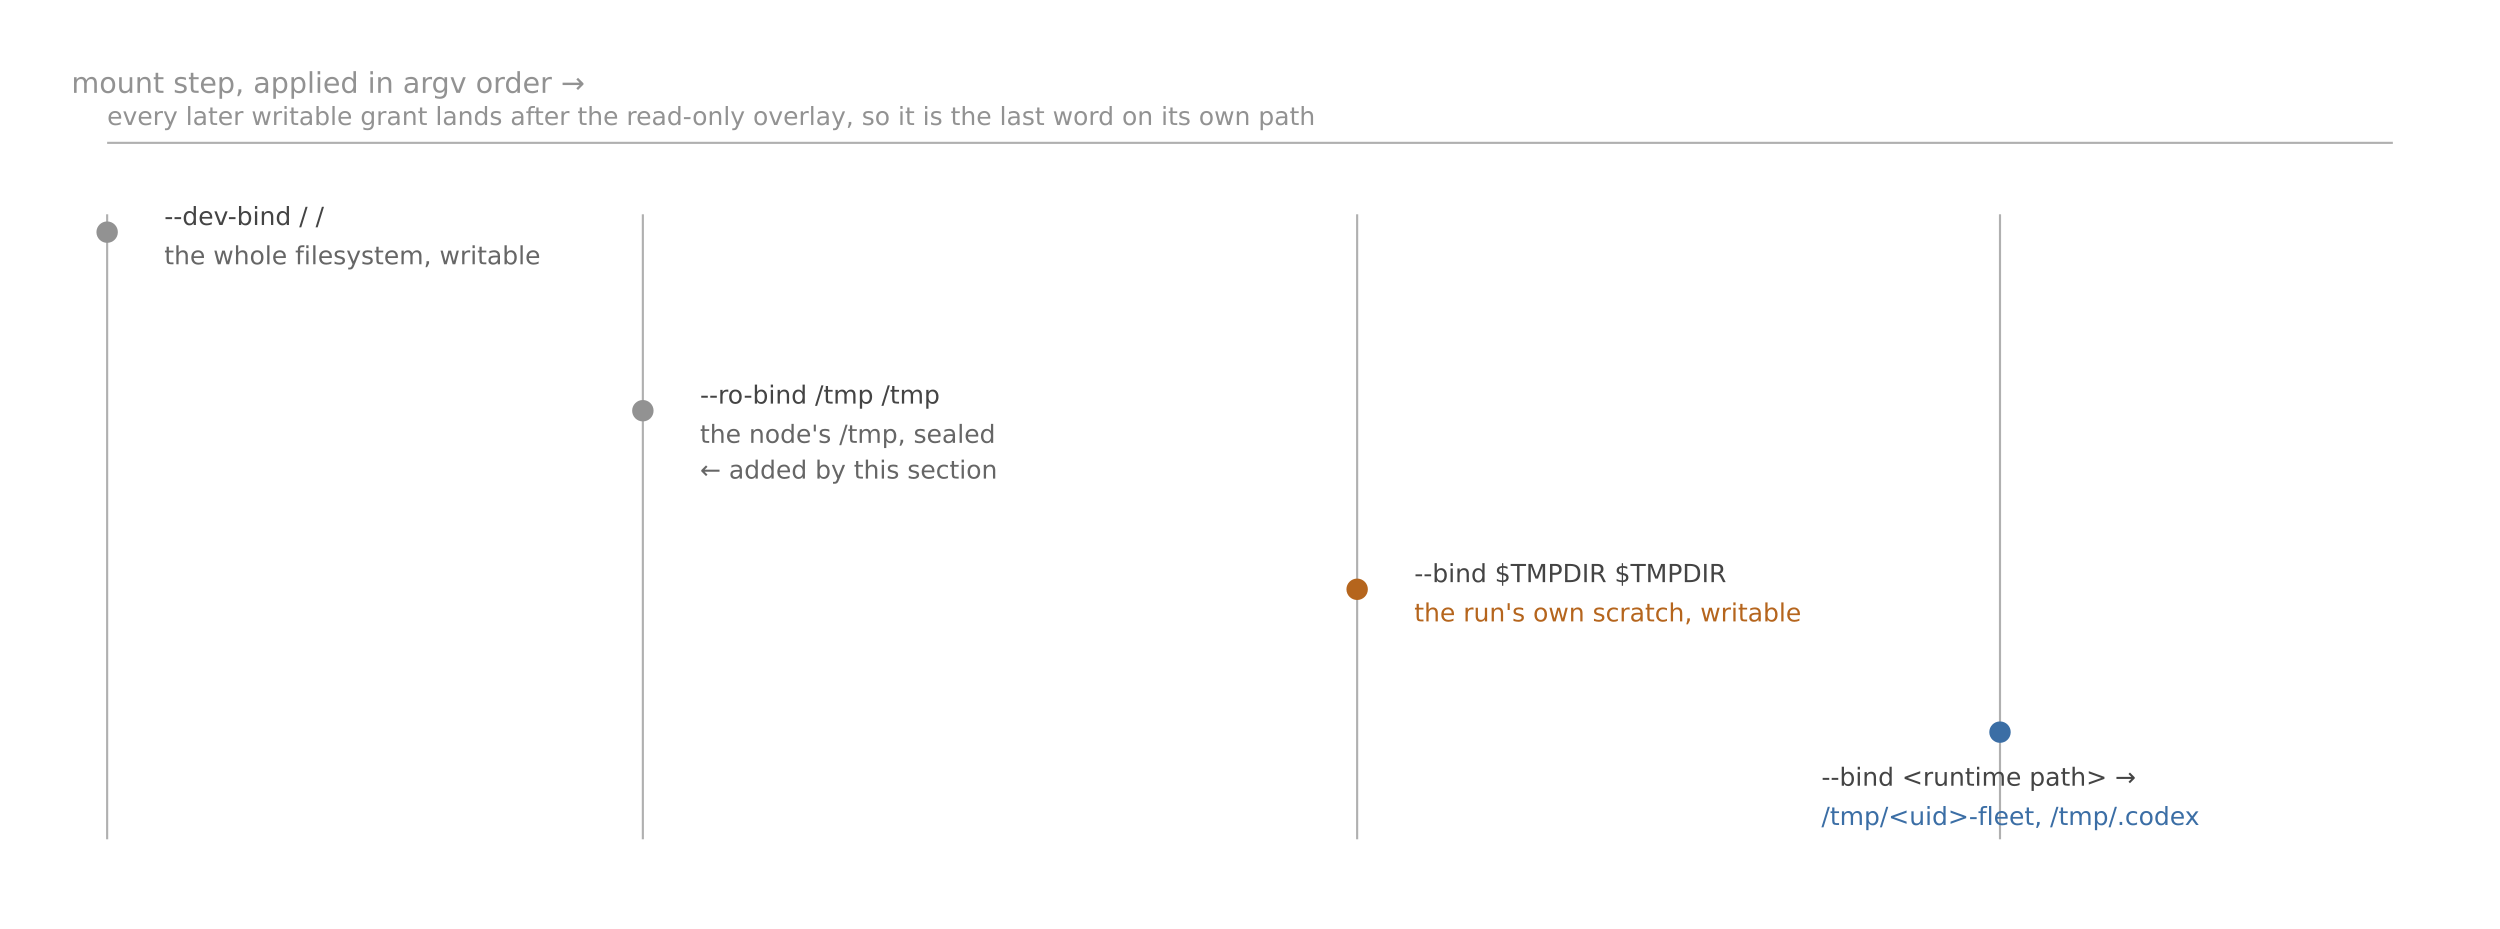
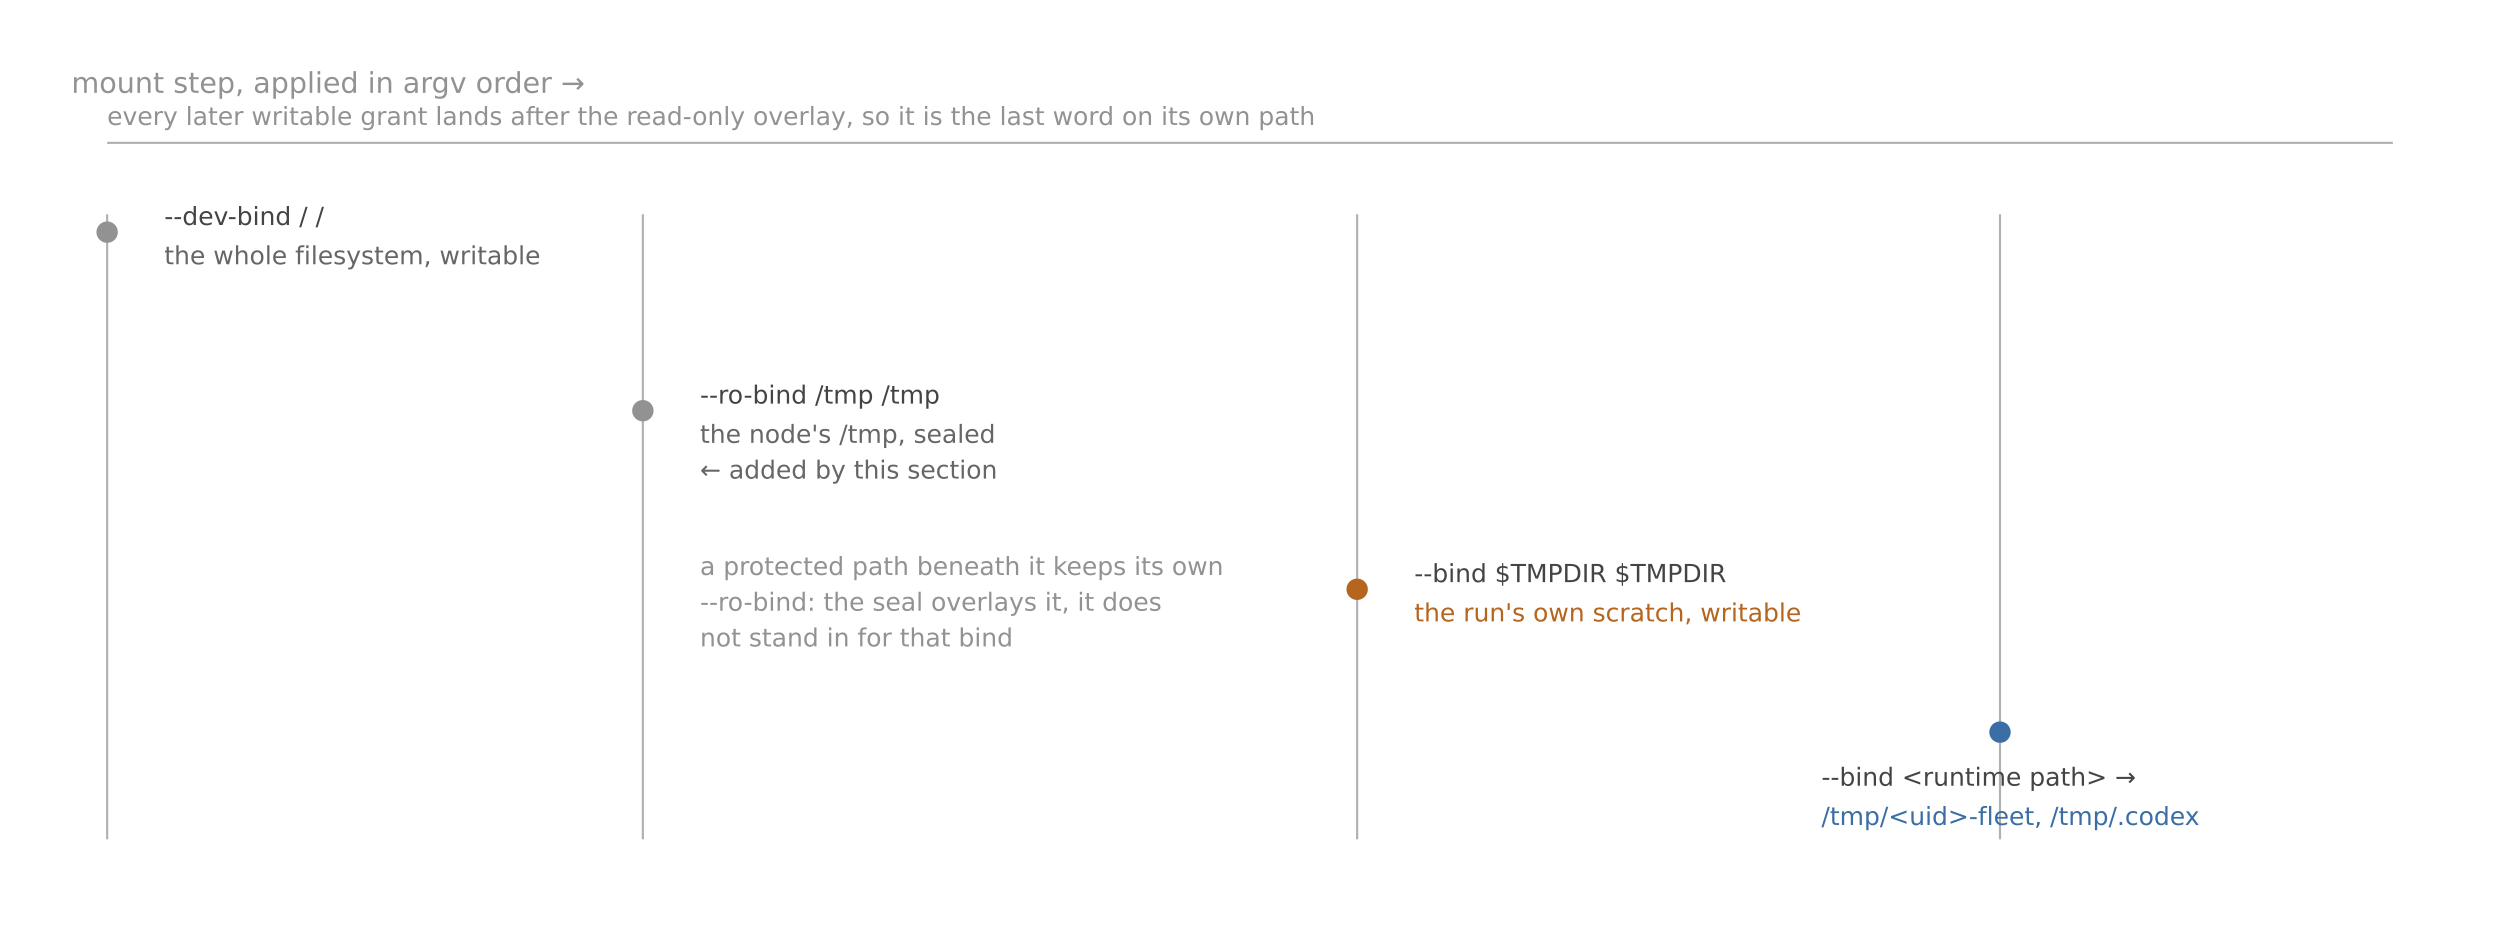
<svg xmlns="http://www.w3.org/2000/svg" width="1400" height="520" viewBox="0 0 1400 520" font-family="DejaVu Sans, Helvetica, Arial, sans-serif">
  <text x="40" y="52" font-size="16" fill="#929292">mount step, applied in argv order →</text>
  <line x1="60" y1="120" x2="60" y2="470" stroke="#b0b0b0" stroke-width="1.2" />
  <circle cx="60" cy="130" r="6" fill="#929292" />
  <text x="92" y="126" font-size="14" fill="#444">--dev-bind / /</text>
  <text x="92" y="148" font-size="14" fill="#666">the whole filesystem, writable</text>
  <line x1="360" y1="120" x2="360" y2="470" stroke="#b0b0b0" stroke-width="1.2" />
  <circle cx="360" cy="230" r="6" fill="#929292" />
  <text x="392" y="226" font-size="14" fill="#444">--ro-bind /tmp /tmp</text>
  <text x="392" y="248" font-size="14" fill="#666">the node's /tmp, sealed</text>
  <text x="392" y="268" font-size="14" fill="#666">← added by this section</text>
  <line x1="760" y1="120" x2="760" y2="470" stroke="#b0b0b0" stroke-width="1.2" />
  <circle cx="760" cy="330" r="6" fill="#b5651d" />
  <text x="792" y="326" font-size="14" fill="#444">--bind $TMPDIR $TMPDIR</text>
  <text x="792" y="348" font-size="14" fill="#b5651d">the run's own scratch, writable</text>
  <line x1="1120" y1="120" x2="1120" y2="470" stroke="#b0b0b0" stroke-width="1.2" />
  <circle cx="1120" cy="410" r="6" fill="#3b6ea5" />
  <text x="1020" y="440" font-size="14" fill="#444">--bind &lt;runtime path&gt; →</text>
  <text x="1020" y="462" font-size="14" fill="#3b6ea5">/tmp/&lt;uid&gt;-fleet, /tmp/.codex</text>
+   <text x="392" y="322" font-size="14" fill="#929292">a protected path beneath it keeps its own</text>
+   <text x="392" y="342" font-size="14" fill="#929292">--ro-bind: the seal overlays it, it does</text>
+   <text x="392" y="362" font-size="14" fill="#929292">not stand in for that bind</text>
  <line x1="60" y1="80" x2="1340" y2="80" stroke="#b0b0b0" stroke-width="1.2" />
  <text x="60" y="70" font-size="14" fill="#929292">every later writable grant lands after the read-only overlay, so it is the last word on its own path</text>
</svg>
